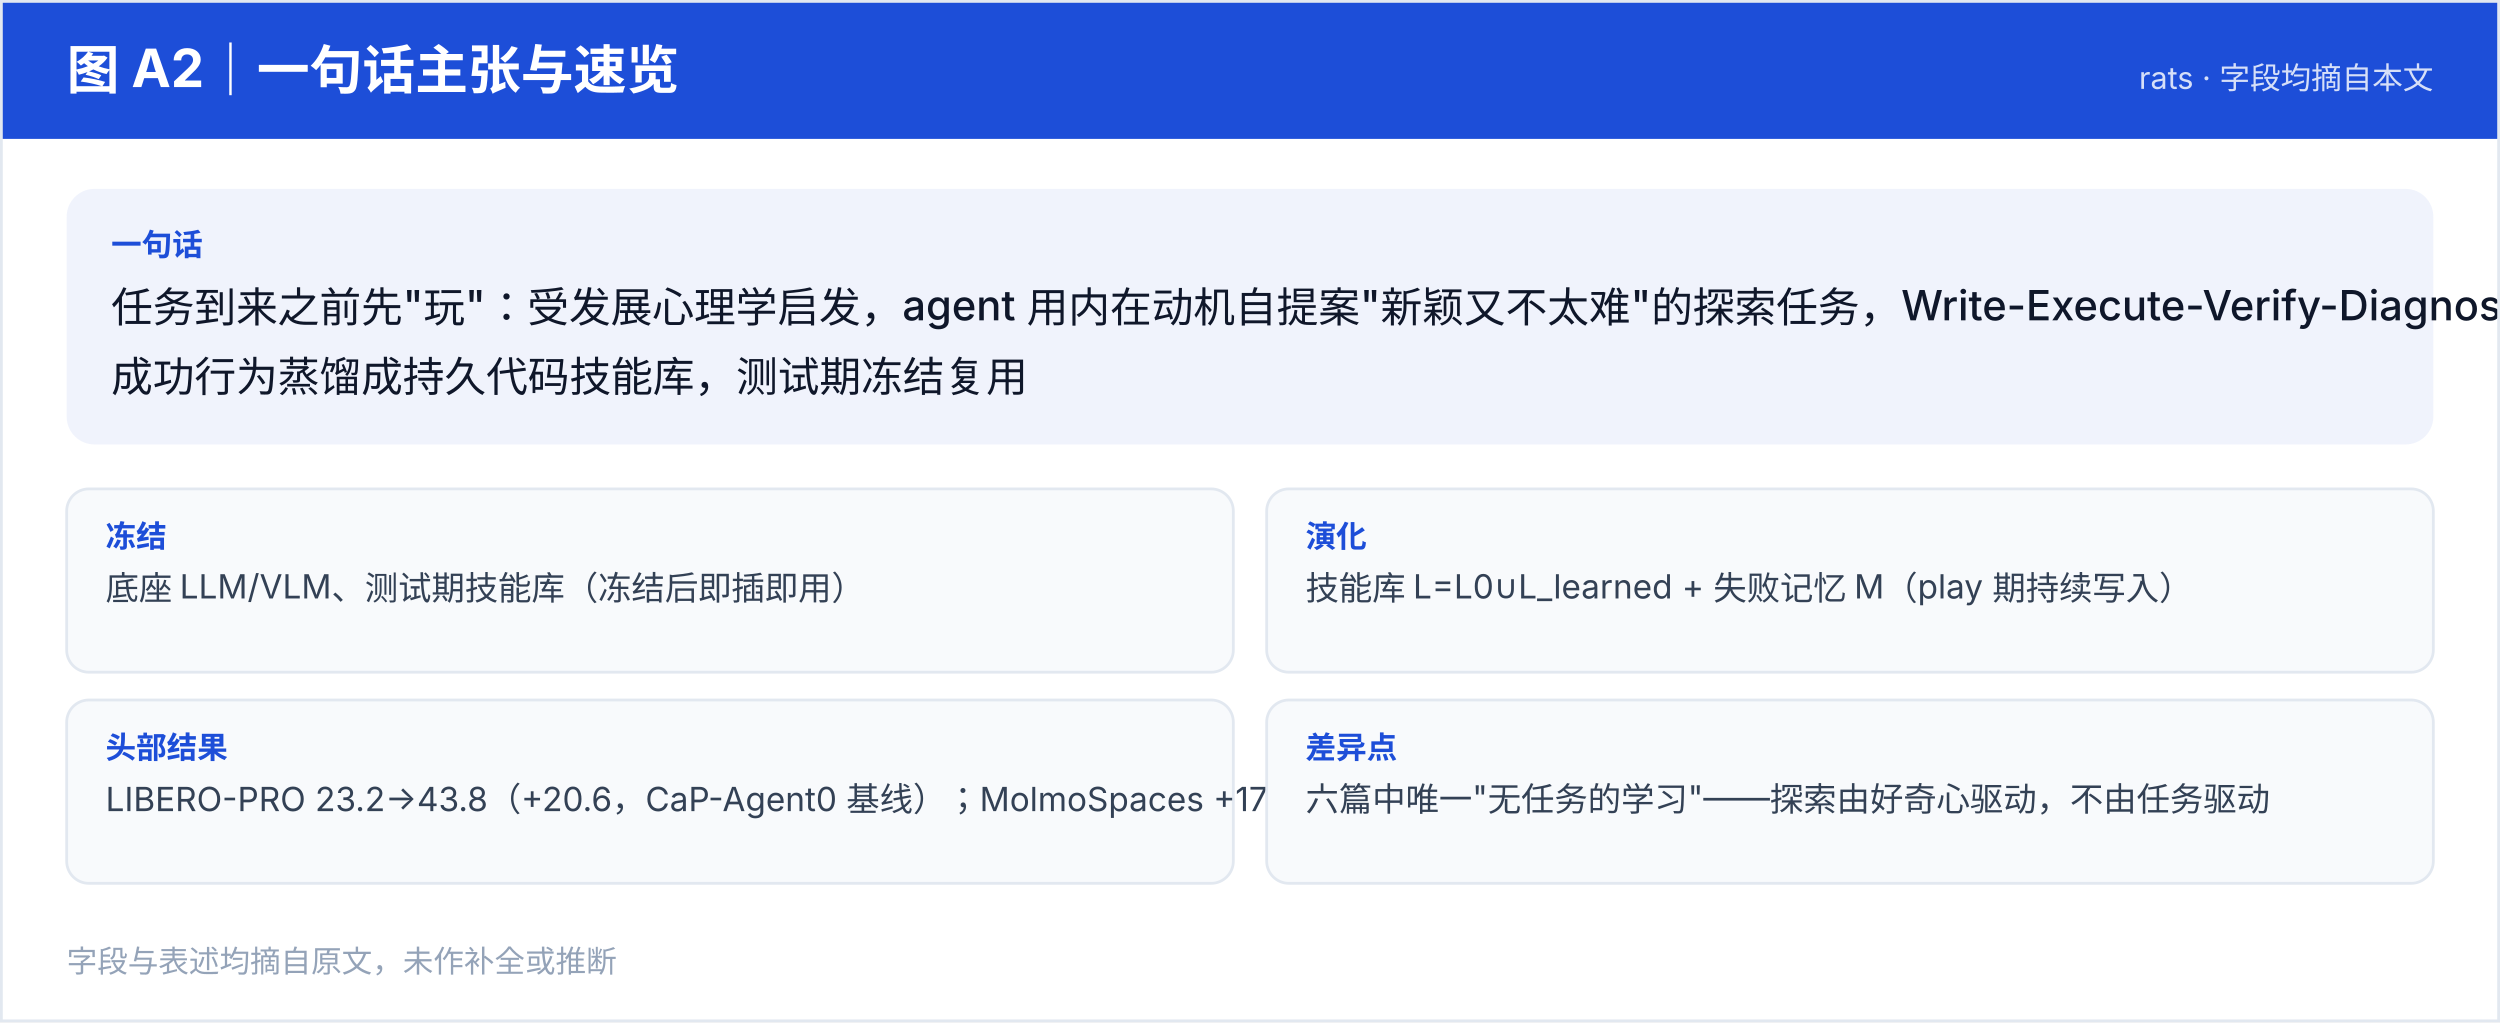
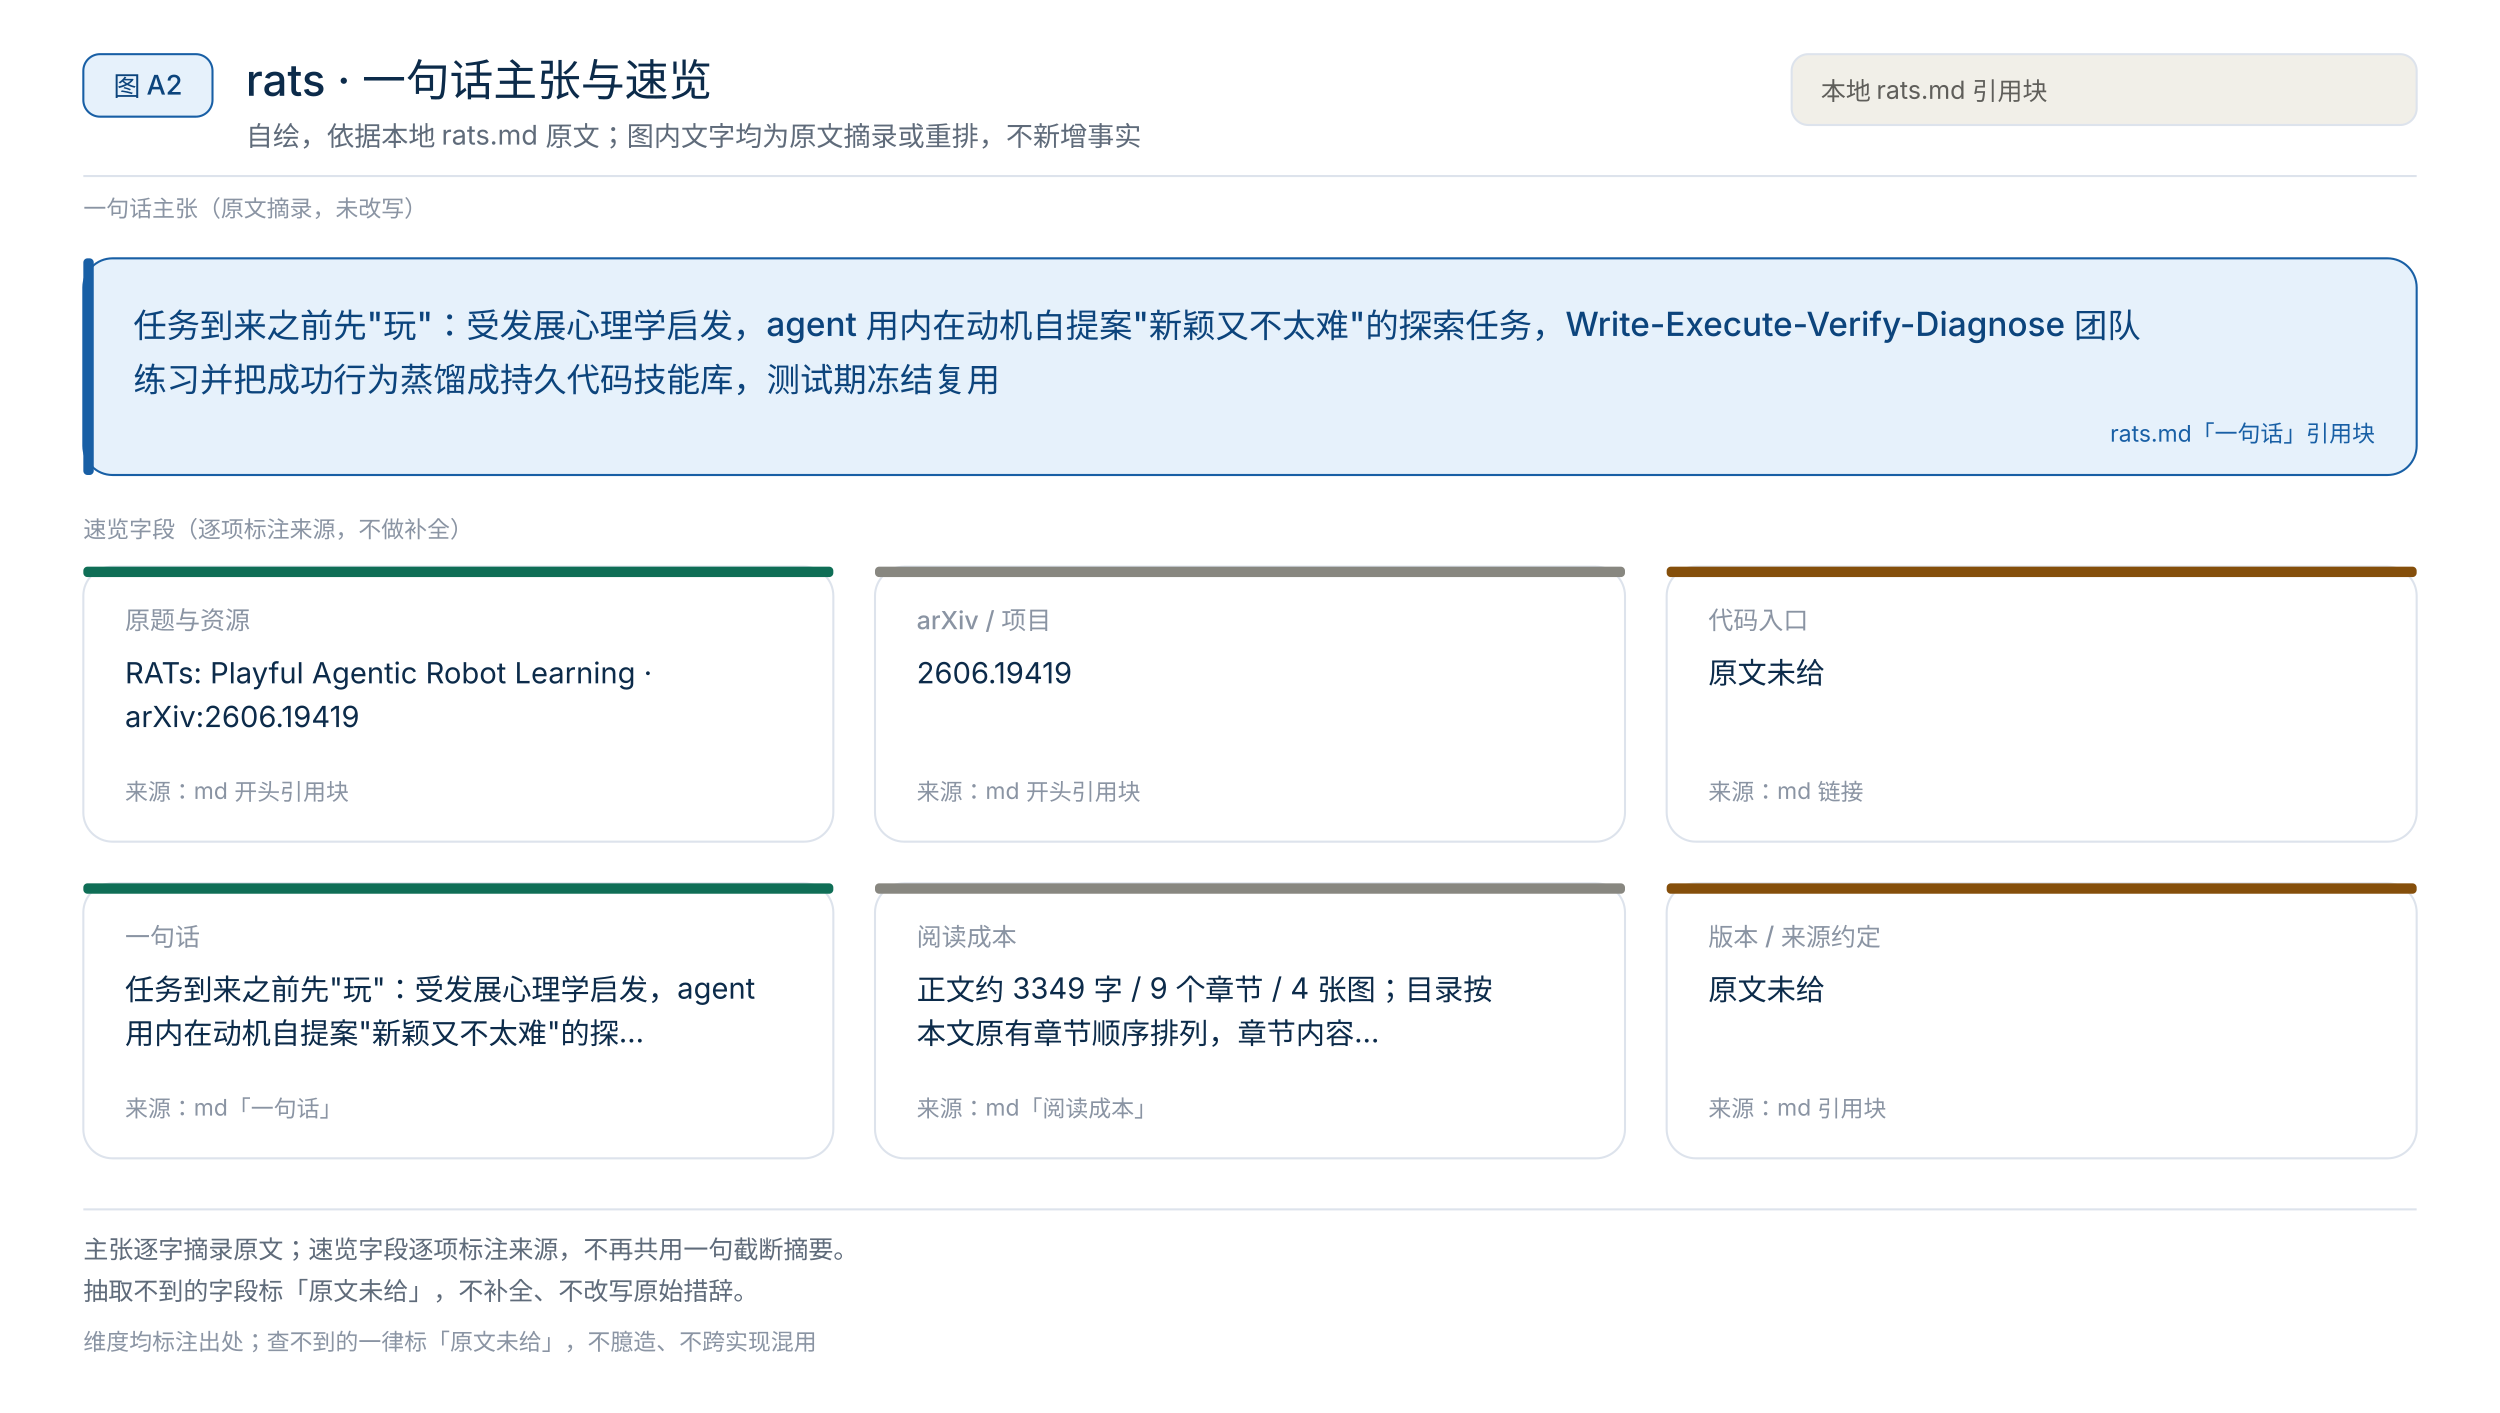
- <svg xmlns="http://www.w3.org/2000/svg" viewBox="0 0 900 368" width="900" height="368" font-family="PingFang SC, -apple-system, BlinkMacSystemFont, Microsoft YaHei, sans-serif">
-   <rect width="900" height="368" fill="#ffffff" />
-   <rect x="0" y="0" width="900" height="50" fill="#1d4ed8" />
-   <text x="24" y="32" font-size="19" fill="#ffffff" font-weight="700" text-anchor="start">图 A2｜一句话主张与速览</text>
-   <text x="876" y="32" font-size="11" fill="#ffffff" font-weight="400" text-anchor="end" opacity="0.82">rats · 字段均摘自本文</text>
-   <rect x="24" y="68" width="852" height="92" rx="10" fill="#1d4ed8" opacity="0.07" />
-   <text x="40" y="92" font-size="11" fill="#1d4ed8" font-weight="700" text-anchor="start">一句话</text>
-   <text x="40" y="116" font-size="15" fill="#0f172a" font-weight="500" text-anchor="start">任务到来之前先"玩"：受发展心理学启发，agent 用内在动机自提案"新颖又不太难"的探索任务，Write-Execute-Verify-Diagnose 团队练习并把</text>
-   <text x="40" y="141" font-size="15" fill="#0f172a" font-weight="500" text-anchor="start">成功行为蒸馏成持久代码技能库，测试期冻结复用</text>
-   <rect x="24" y="176" width="420" height="66" rx="8" fill="#f8fafc" stroke="#e2e8f0" />
-   <text x="38" y="197" font-size="11" fill="#1d4ed8" font-weight="700" text-anchor="start">冻结</text>
-   <text x="38" y="216" font-size="12" fill="#334155" font-weight="400" text-anchor="start">底座 LLM/VLM、测试期技能库（冻结后即插即用）</text>
-   <rect x="456" y="176" width="420" height="66" rx="8" fill="#f8fafc" stroke="#e2e8f0" />
-   <text x="470" y="197" font-size="11" fill="#1d4ed8" font-weight="700" text-anchor="start">演化</text>
-   <text x="470" y="216" font-size="12" fill="#334155" font-weight="400" text-anchor="start">技能库 L=L0∪L_learned + 失败记忆 M（play 期持续写入）</text>
-   <rect x="24" y="252" width="420" height="66" rx="8" fill="#f8fafc" stroke="#e2e8f0" />
-   <text x="38" y="273" font-size="11" fill="#1d4ed8" font-weight="700" text-anchor="start">头部结果</text>
-   <text x="38" y="292" font-size="12" fill="#334155" font-weight="400" text-anchor="start">LIBERO-PRO 23.2→43.8（+20.6，CaP-Agent0 基线）；MolmoSpaces +17.0；技能即插回 CaP-</text>
-   <rect x="456" y="252" width="420" height="66" rx="8" fill="#f8fafc" stroke="#e2e8f0" />
-   <text x="470" y="273" font-size="11" fill="#1d4ed8" font-weight="700" text-anchor="start">差异点</text>
-   <text x="470" y="292" font-size="12" fill="#334155" font-weight="400" text-anchor="start">六篇中唯一"无任务的学习"——探索由好奇心驱动，不由任务驱动</text>
-   <text x="24" y="350" font-size="11" fill="#94a3b8" font-weight="400" text-anchor="start">字段与表述均摘自原文，未作补全或推断</text>
-   <rect x="0.5" y="0.5" width="899" height="367" fill="none" stroke="#e2e8f0" />
+ <svg xmlns="http://www.w3.org/2000/svg" width="1200" height="678" viewBox="0 0 1200 678" role="img">
+   <defs>
+     <marker id="arrow" viewBox="0 0 10 10" refX="8" refY="5" markerWidth="6" markerHeight="6" orient="auto-start-reverse">
+       <path d="M2 1L8 5L2 9" fill="none" stroke="#185FA5" stroke-width="1.6" stroke-linecap="round" stroke-linejoin="round" />
+     </marker>
+   </defs>
+   <rect x="0" y="0" width="1200" height="678" rx="0" fill="#FFFFFF" stroke="#FFFFFF" stroke-width="1" />
+   <text x="118" y="46" font-family="-apple-system,BlinkMacSystemFont,'PingFang SC','Microsoft YaHei',sans-serif" font-size="21" font-weight="500" fill="#0C2B4A" text-anchor="start">rats · 一句话主张与速览</text>
+   <text x="118" y="70" font-family="-apple-system,BlinkMacSystemFont,'PingFang SC','Microsoft YaHei',sans-serif" font-size="13" font-weight="400" fill="#5F6B7A" text-anchor="start">自绘，依据本地 rats.md 原文；图内文字均为原文摘录或重排，不新增事实</text>
+   <rect x="40" y="84" width="1120" height="1" rx="0" fill="#DDE3EC" stroke="#DDE3EC" stroke-width="0" />
+   <rect x="860" y="26" width="300" height="34" rx="8" fill="#F1EFE8" stroke="#DDE3EC" stroke-width="1" />
+   <text x="874" y="48" font-family="-apple-system,BlinkMacSystemFont,'PingFang SC','Microsoft YaHei',sans-serif" font-size="12" font-weight="400" fill="#5F5E5A" text-anchor="start">本地 rats.md 引用块</text>
+   <rect x="40" y="26" width="62" height="30" rx="8" fill="#E6F1FB" stroke="#185FA5" stroke-width="1" />
+   <text x="71" y="46" font-family="-apple-system,BlinkMacSystemFont,'PingFang SC','Microsoft YaHei',sans-serif" font-size="13" font-weight="500" fill="#0C447C" text-anchor="middle">图 A2</text>
+   <text x="40" y="104" font-family="-apple-system,BlinkMacSystemFont,'PingFang SC','Microsoft YaHei',sans-serif" font-size="11" font-weight="400" fill="#8A94A3" text-anchor="start">一句话主张（原文摘录，未改写）</text>
+   <rect x="40" y="124" width="1120" height="104" rx="14" fill="#E6F1FB" stroke="#185FA5" stroke-width="1" />
+   <rect x="40" y="124" width="5" height="104" rx="2" fill="#185FA5" stroke="#185FA5" stroke-width="0" />
+   <text x="64" y="162" font-family="-apple-system,BlinkMacSystemFont,'PingFang SC','Microsoft YaHei',sans-serif" font-size="16" font-weight="500" fill="#0C447C" text-anchor="start">任务到来之前先"玩"：受发展心理学启发，agent 用内在动机自提案"新颖又不太难"的探索任务，Write-Execute-Verify-Diagnose 团队</text>
+   <text x="64" y="188" font-family="-apple-system,BlinkMacSystemFont,'PingFang SC','Microsoft YaHei',sans-serif" font-size="16" font-weight="500" fill="#0C447C" text-anchor="start">练习并把成功行为蒸馏成持久代码技能库，测试期冻结复用</text>
+   <text x="1140" y="212" font-family="-apple-system,BlinkMacSystemFont,'PingFang SC','Microsoft YaHei',sans-serif" font-size="11" font-weight="400" fill="#185FA5" text-anchor="end">rats.md「一句话」引用块</text>
+   <text x="40" y="258" font-family="-apple-system,BlinkMacSystemFont,'PingFang SC','Microsoft YaHei',sans-serif" font-size="11" font-weight="400" fill="#8A94A3" text-anchor="start">速览字段（逐项标注来源，不做补全）</text>
+   <rect x="40" y="272" width="360" height="132" rx="14" fill="#FFFFFF" stroke="#DDE3EC" stroke-width="1" />
+   <rect x="40" y="272" width="360" height="5" rx="2" fill="#0F6E56" stroke="#0F6E56" stroke-width="0" />
+   <text x="60" y="302" font-family="-apple-system,BlinkMacSystemFont,'PingFang SC','Microsoft YaHei',sans-serif" font-size="12" font-weight="500" fill="#8A94A3" text-anchor="start">原题与资源</text>
+   <text x="60" y="328" font-family="-apple-system,BlinkMacSystemFont,'PingFang SC','Microsoft YaHei',sans-serif" font-size="14" font-weight="400" fill="#0C2B4A" text-anchor="start">RATs: Playful Agentic Robot Learning · </text>
+   <text x="60" y="349" font-family="-apple-system,BlinkMacSystemFont,'PingFang SC','Microsoft YaHei',sans-serif" font-size="14" font-weight="400" fill="#0C2B4A" text-anchor="start">arXiv:2606.19419</text>
+   <text x="60" y="384" font-family="-apple-system,BlinkMacSystemFont,'PingFang SC','Microsoft YaHei',sans-serif" font-size="11" font-weight="400" fill="#8A94A3" text-anchor="start">来源：md 开头引用块</text>
+   <rect x="420" y="272" width="360" height="132" rx="14" fill="#FFFFFF" stroke="#DDE3EC" stroke-width="1" />
+   <rect x="420" y="272" width="360" height="5" rx="2" fill="#888780" stroke="#888780" stroke-width="0" />
+   <text x="440" y="302" font-family="-apple-system,BlinkMacSystemFont,'PingFang SC','Microsoft YaHei',sans-serif" font-size="12" font-weight="500" fill="#8A94A3" text-anchor="start">arXiv / 项目</text>
+   <text x="440" y="328" font-family="-apple-system,BlinkMacSystemFont,'PingFang SC','Microsoft YaHei',sans-serif" font-size="14" font-weight="400" fill="#0C2B4A" text-anchor="start">2606.19419</text>
+   <text x="440" y="384" font-family="-apple-system,BlinkMacSystemFont,'PingFang SC','Microsoft YaHei',sans-serif" font-size="11" font-weight="400" fill="#8A94A3" text-anchor="start">来源：md 开头引用块</text>
+   <rect x="800" y="272" width="360" height="132" rx="14" fill="#FFFFFF" stroke="#DDE3EC" stroke-width="1" />
+   <rect x="800" y="272" width="360" height="5" rx="2" fill="#854F0B" stroke="#854F0B" stroke-width="0" />
+   <text x="820" y="302" font-family="-apple-system,BlinkMacSystemFont,'PingFang SC','Microsoft YaHei',sans-serif" font-size="12" font-weight="500" fill="#8A94A3" text-anchor="start">代码入口</text>
+   <text x="820" y="328" font-family="-apple-system,BlinkMacSystemFont,'PingFang SC','Microsoft YaHei',sans-serif" font-size="14" font-weight="400" fill="#0C2B4A" text-anchor="start">原文未给</text>
+   <text x="820" y="384" font-family="-apple-system,BlinkMacSystemFont,'PingFang SC','Microsoft YaHei',sans-serif" font-size="11" font-weight="400" fill="#8A94A3" text-anchor="start">来源：md 链接</text>
+   <rect x="40" y="424" width="360" height="132" rx="14" fill="#FFFFFF" stroke="#DDE3EC" stroke-width="1" />
+   <rect x="40" y="424" width="360" height="5" rx="2" fill="#0F6E56" stroke="#0F6E56" stroke-width="0" />
+   <text x="60" y="454" font-family="-apple-system,BlinkMacSystemFont,'PingFang SC','Microsoft YaHei',sans-serif" font-size="12" font-weight="500" fill="#8A94A3" text-anchor="start">一句话</text>
+   <text x="60" y="480" font-family="-apple-system,BlinkMacSystemFont,'PingFang SC','Microsoft YaHei',sans-serif" font-size="14" font-weight="400" fill="#0C2B4A" text-anchor="start">任务到来之前先"玩"：受发展心理学启发，agent</text>
+   <text x="60" y="501" font-family="-apple-system,BlinkMacSystemFont,'PingFang SC','Microsoft YaHei',sans-serif" font-size="14" font-weight="400" fill="#0C2B4A" text-anchor="start"> 用内在动机自提案"新颖又不太难"的探…</text>
+   <text x="60" y="536" font-family="-apple-system,BlinkMacSystemFont,'PingFang SC','Microsoft YaHei',sans-serif" font-size="11" font-weight="400" fill="#8A94A3" text-anchor="start">来源：md「一句话」</text>
+   <rect x="420" y="424" width="360" height="132" rx="14" fill="#FFFFFF" stroke="#DDE3EC" stroke-width="1" />
+   <rect x="420" y="424" width="360" height="5" rx="2" fill="#888780" stroke="#888780" stroke-width="0" />
+   <text x="440" y="454" font-family="-apple-system,BlinkMacSystemFont,'PingFang SC','Microsoft YaHei',sans-serif" font-size="12" font-weight="500" fill="#8A94A3" text-anchor="start">阅读成本</text>
+   <text x="440" y="480" font-family="-apple-system,BlinkMacSystemFont,'PingFang SC','Microsoft YaHei',sans-serif" font-size="14" font-weight="400" fill="#0C2B4A" text-anchor="start">正文约 3349 字 / 9 个章节 / 4 张图；目录按</text>
+   <text x="440" y="501" font-family="-apple-system,BlinkMacSystemFont,'PingFang SC','Microsoft YaHei',sans-serif" font-size="14" font-weight="400" fill="#0C2B4A" text-anchor="start">本文原有章节顺序排列，章节内容…</text>
+   <text x="440" y="536" font-family="-apple-system,BlinkMacSystemFont,'PingFang SC','Microsoft YaHei',sans-serif" font-size="11" font-weight="400" fill="#8A94A3" text-anchor="start">来源：md「阅读成本」</text>
+   <rect x="800" y="424" width="360" height="132" rx="14" fill="#FFFFFF" stroke="#DDE3EC" stroke-width="1" />
+   <rect x="800" y="424" width="360" height="5" rx="2" fill="#854F0B" stroke="#854F0B" stroke-width="0" />
+   <text x="820" y="454" font-family="-apple-system,BlinkMacSystemFont,'PingFang SC','Microsoft YaHei',sans-serif" font-size="12" font-weight="500" fill="#8A94A3" text-anchor="start">版本 / 来源约定</text>
+   <text x="820" y="480" font-family="-apple-system,BlinkMacSystemFont,'PingFang SC','Microsoft YaHei',sans-serif" font-size="14" font-weight="400" fill="#0C2B4A" text-anchor="start">原文未给</text>
+   <text x="820" y="536" font-family="-apple-system,BlinkMacSystemFont,'PingFang SC','Microsoft YaHei',sans-serif" font-size="11" font-weight="400" fill="#8A94A3" text-anchor="start">来源：md 引用块</text>
+   <rect x="40" y="580" width="1120" height="1" rx="0" fill="#DDE3EC" stroke="#DDE3EC" stroke-width="0" />
+   <text x="40" y="604" font-family="-apple-system,BlinkMacSystemFont,'PingFang SC','Microsoft YaHei',sans-serif" font-size="12" font-weight="400" fill="#5F6B7A" text-anchor="start">主张逐字摘录原文；速览字段逐项标注来源，不再共用一句截断摘要。</text>
+   <text x="40" y="624" font-family="-apple-system,BlinkMacSystemFont,'PingFang SC','Microsoft YaHei',sans-serif" font-size="12" font-weight="400" fill="#5F6B7A" text-anchor="start">抽取不到的字段标「原文未给」，不补全、不改写原始措辞。</text>
+   <text x="40" y="648" font-family="-apple-system,BlinkMacSystemFont,'PingFang SC','Microsoft YaHei',sans-serif" font-size="11" font-weight="400" fill="#8A94A3" text-anchor="start">维度均标注出处；查不到的一律标「原文未给」，不臆造、不跨实现混用</text>
</svg>
